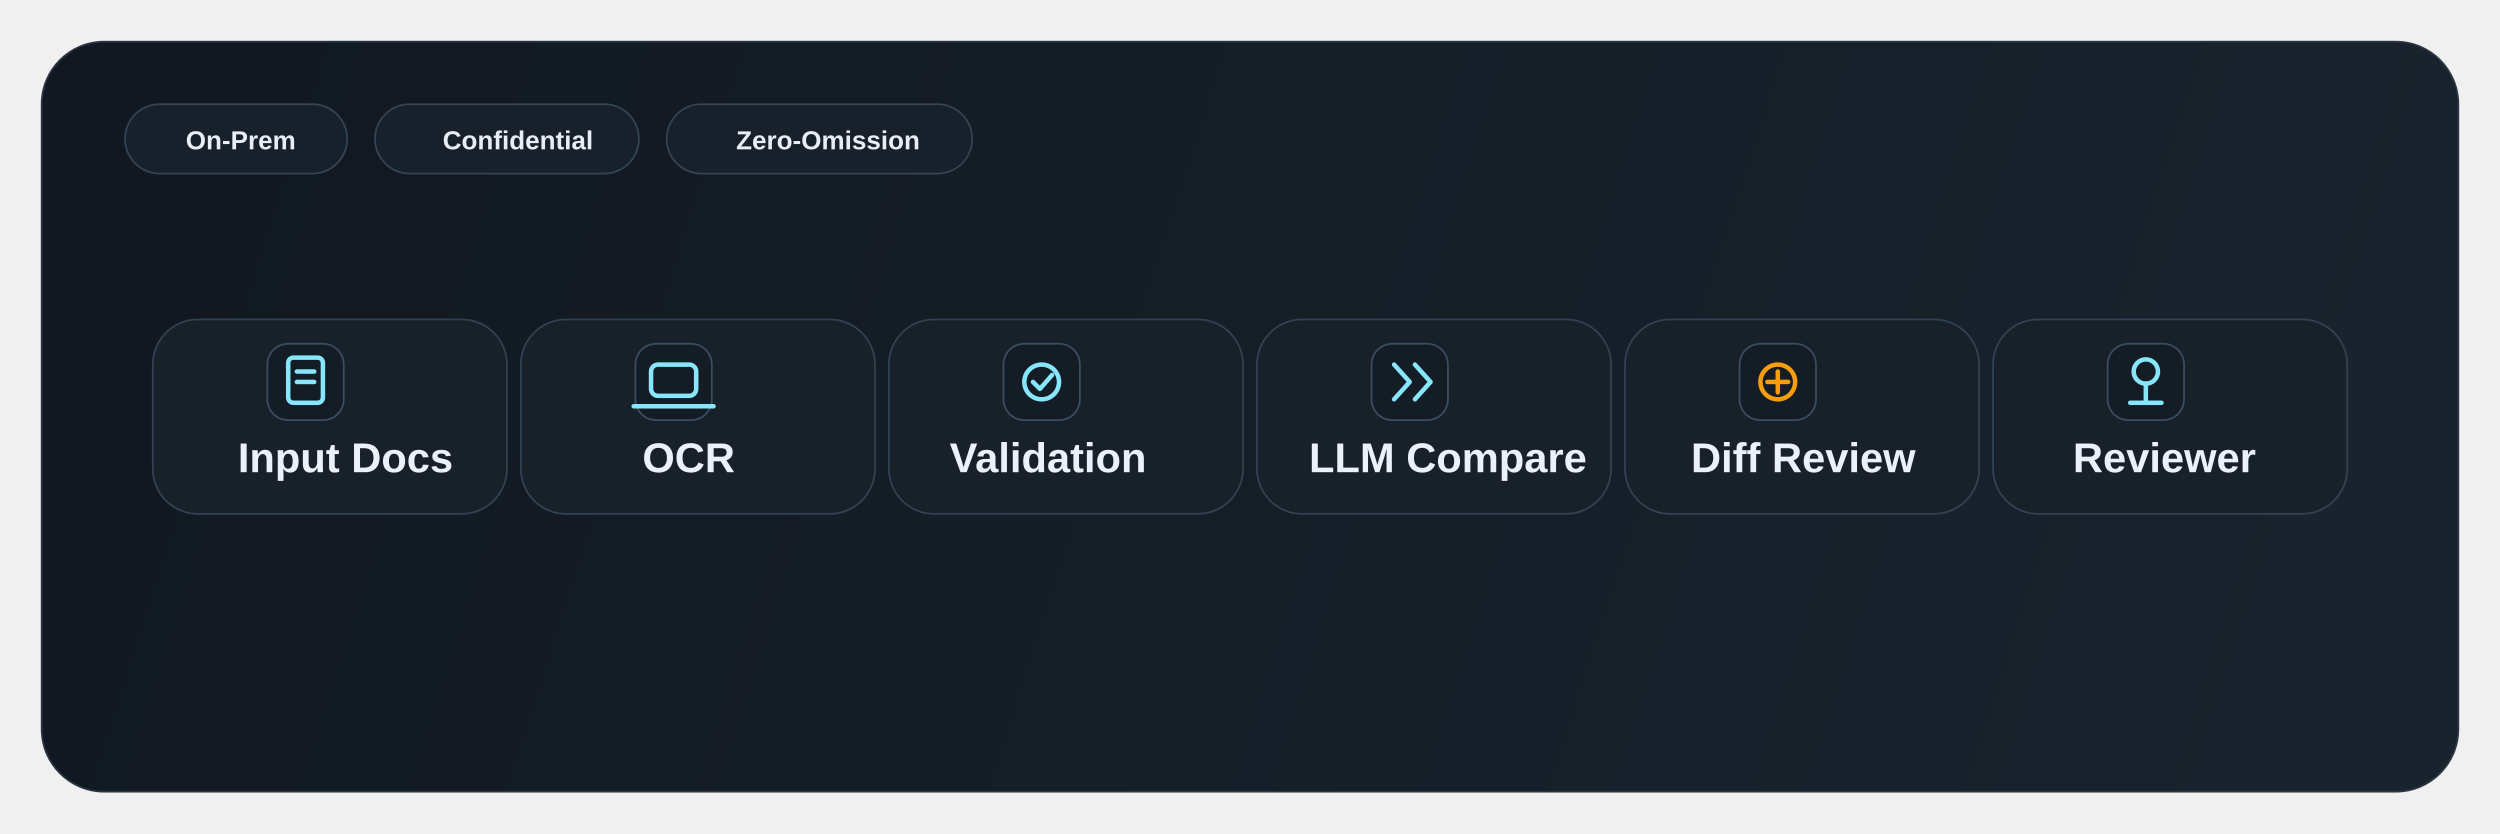
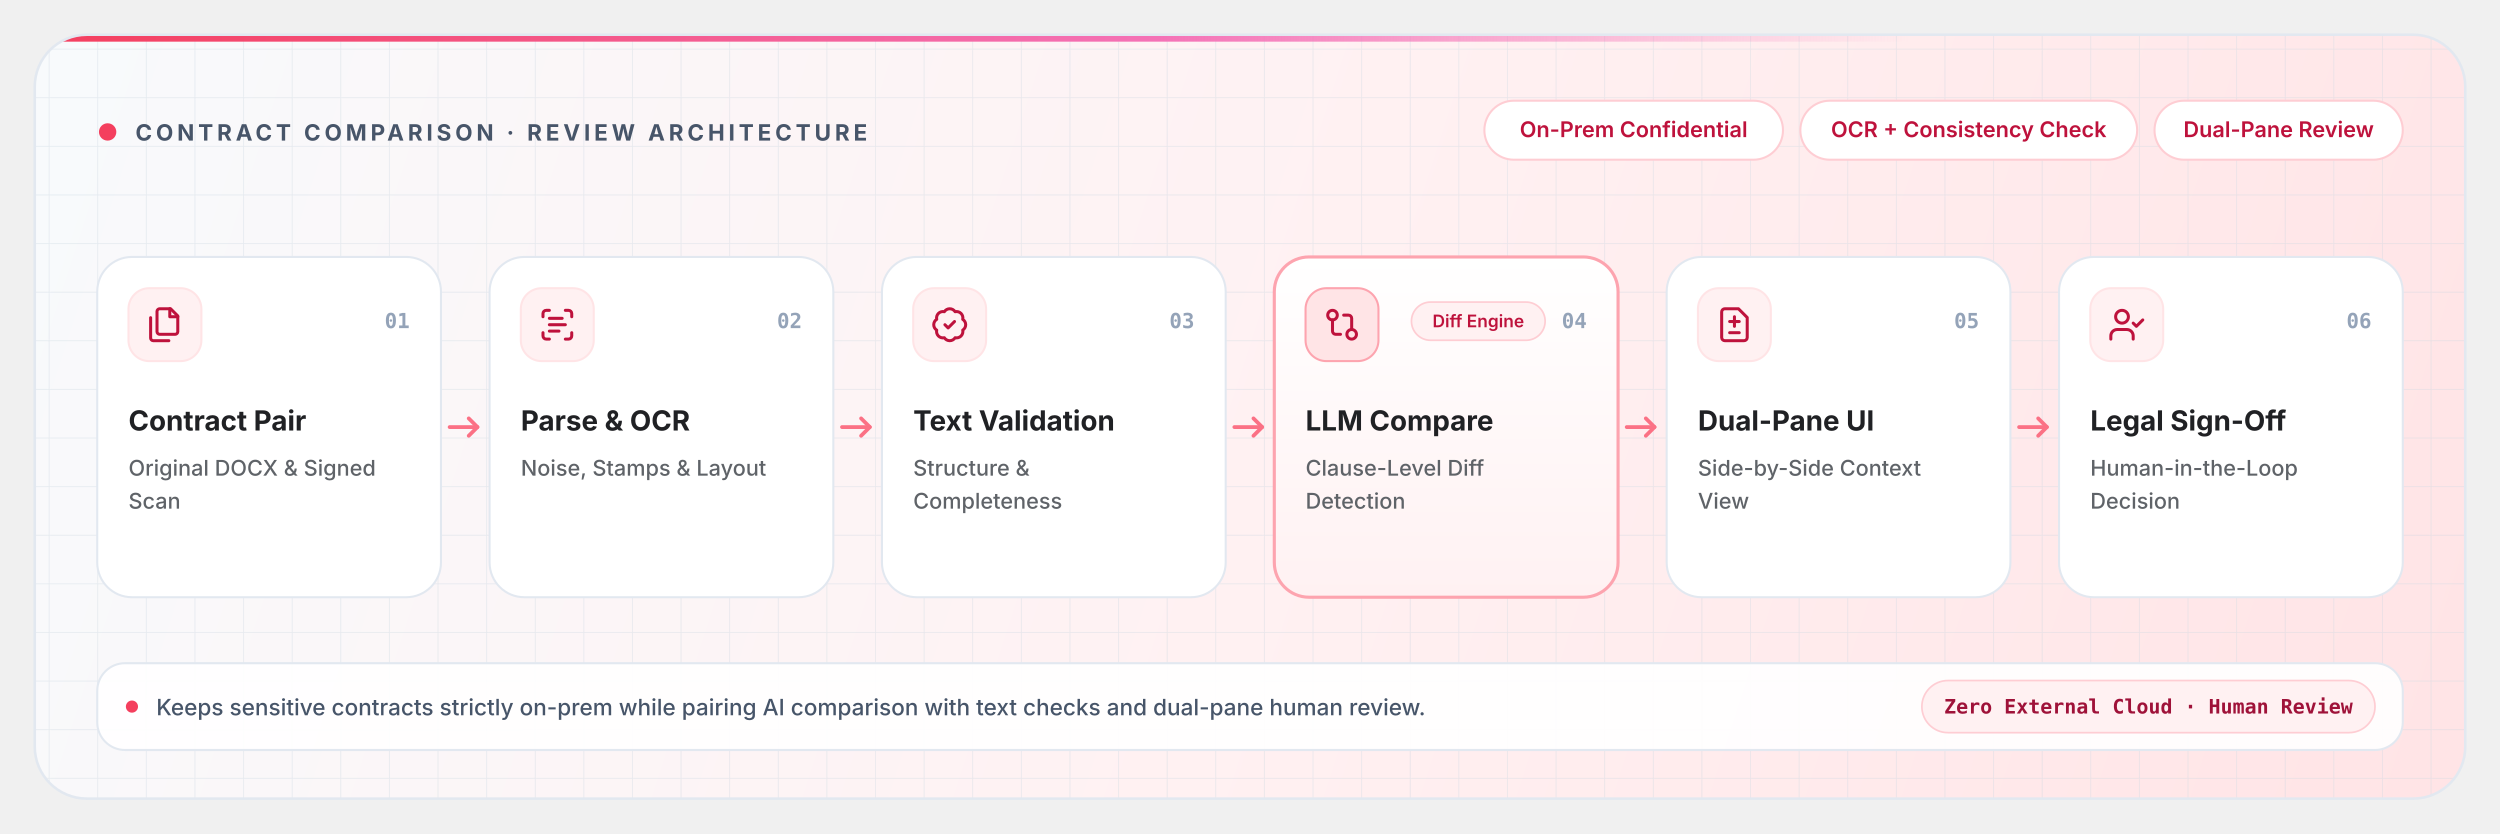
<svg xmlns="http://www.w3.org/2000/svg" width="1440" height="480" viewBox="0 0 1440 480" fill="none">
  <defs>
-     <linearGradient id="bg" x1="120" y1="48" x2="1320" y2="432" gradientUnits="userSpaceOnUse">
-       <stop stop-color="#111821" />
-       <stop offset="1" stop-color="#19232D" />
+     <linearGradient id="bg-legal-contract-comparison" x1="40" y1="20" x2="1400" y2="460" gradientUnits="userSpaceOnUse">
+       <stop stop-color="#F8FAFC" />
+       <stop offset="0.52" stop-color="#FFF1F2" />
+       <stop offset="1" stop-color="#FFE4E6" />
    </linearGradient>
-     <linearGradient id="node" x1="0" y1="0" x2="0" y2="120" gradientUnits="userSpaceOnUse">
-       <stop stop-color="#1E2833" />
-       <stop offset="1" stop-color="#18212A" />
+     <linearGradient id="topbar-legal-contract-comparison" x1="20" y1="20" x2="1100" y2="20" gradientUnits="userSpaceOnUse">
+       <stop stop-color="#F43F5E" />
+       <stop offset="0.6" stop-color="#F472B6" />
+       <stop offset="1" stop-color="#F472B6" stop-opacity="0" />
    </linearGradient>
-     <filter id="glow" x="-20%" y="-40%" width="140%" height="180%">
-       <feGaussianBlur stdDeviation="10" result="blur" />
-       <feMerge>
-         <feMergeNode in="blur" />
-         <feMergeNode in="SourceGraphic" />
-       </feMerge>
-     </filter>
+     <linearGradient id="card-hi-legal-contract-comparison" x1="0" y1="148" x2="0" y2="344" gradientUnits="userSpaceOnUse">
+       <stop stop-color="#FFFFFF" />
+       <stop offset="1" stop-color="#FFF1F2" />
+     </linearGradient>
+     <pattern id="grid-legal-contract-comparison" width="28" height="28" patternUnits="userSpaceOnUse">
+       <path d="M 28 0 L 0 0 0 28" fill="none" stroke="#CBD5E1" stroke-opacity="0.38" stroke-width="1" />
+     </pattern>
+     <clipPath id="panel-legal-contract-comparison">
+       <rect x="20" y="20" width="1400" height="440" rx="30" />
+     </clipPath>
  </defs>
-   <rect x="24" y="24" width="1392" height="432" rx="36" fill="url(#bg)" />
-   <rect x="24" y="24" width="1392" height="432" rx="36" stroke="#2A3643" />
-   <g font-family="Segoe UI, Arial, sans-serif">
-     <rect x="72" y="60" width="128" height="40" rx="20" fill="#18212B" stroke="#344454" />
-     <rect x="216" y="60" width="152" height="40" rx="20" fill="#18212B" stroke="#344454" />
-     <rect x="384" y="60" width="176" height="40" rx="20" fill="#18212B" stroke="#344454" />
-     <text x="107" y="86" fill="#E7EEF6" font-size="15" font-weight="600">On-Prem</text>
-     <text x="255" y="86" fill="#E7EEF6" font-size="15" font-weight="600">Confidential</text>
-     <text x="424" y="86" fill="#E7EEF6" font-size="15" font-weight="600">Zero-Omission</text>
+   <g clip-path="url(#panel-legal-contract-comparison)">
+     <rect x="20" y="20" width="1400" height="440" rx="30" fill="url(#bg-legal-contract-comparison)" />
+     <rect x="20" y="20" width="1400" height="440" fill="url(#grid-legal-contract-comparison)" />
+     <rect x="20" y="20" width="1400" height="4" fill="url(#topbar-legal-contract-comparison)" />
  </g>
-   <g filter="url(#glow)" stroke="#5AD7F7" stroke-width="4" stroke-linecap="round">
-     <path d="M292 240H356" />
-     <path d="M504 240H568" />
-     <path d="M716 240H780" />
-     <path d="M928 240H992" />
-     <path d="M1140 240H1204" />
+   <rect x="20" y="20" width="1400" height="440" rx="30" stroke="#E2E8F0" stroke-width="1.5" />
+   <circle cx="62" cy="76" r="5" fill="#F43F5E" />
+   <text x="78" y="81" font-family="Inter, Segoe UI, Arial, sans-serif" font-size="13" font-weight="700" letter-spacing="2.2" fill="#475569">CONTRACT COMPARISON · REVIEW ARCHITECTURE</text>
+   <rect x="855" y="58" width="172" height="34" rx="17" fill="#FFFFFF" stroke="#FECDD3" stroke-width="1.2" />
+   <text x="941" y="79" text-anchor="middle" font-family="Inter, Segoe UI, Arial, sans-serif" font-size="12.5" font-weight="600" fill="#BE123C">On-Prem Confidential</text>
+   <rect x="1037" y="58" width="194" height="34" rx="17" fill="#FFFFFF" stroke="#FECDD3" stroke-width="1.2" />
+   <text x="1134" y="79" text-anchor="middle" font-family="Inter, Segoe UI, Arial, sans-serif" font-size="12.5" font-weight="600" fill="#BE123C">OCR + Consistency Check</text>
+   <rect x="1241" y="58" width="143" height="34" rx="17" fill="#FFFFFF" stroke="#FECDD3" stroke-width="1.2" />
+   <text x="1312.5" y="79" text-anchor="middle" font-family="Inter, Segoe UI, Arial, sans-serif" font-size="12.5" font-weight="600" fill="#BE123C">Dual-Pane Review</text>
+   <g>
+     <rect x="56" y="148" width="198" height="196" rx="20" fill="#FFFFFF" stroke="#E2E8F0" stroke-width="1.2" />
+     <rect x="74" y="166" width="42" height="42" rx="12" fill="#FFF1F2" stroke="#FFE4E6" stroke-width="1.2" />
+     <g transform="translate(84 176) scale(0.92)" fill="none" stroke="#BE123C" stroke-width="1.9" stroke-linecap="round" stroke-linejoin="round">
+       <path d="M15.5 2H8.6c-.4 0-.8.2-1.1.5-.3.3-.5.7-.5 1.1v12.8c0 .4.2.8.5 1.1.3.3.7.5 1.1.5h9.8c.4 0 .8-.2 1.1-.5.3-.3.5-.7.5-1.1V6.5L15.5 2z" />
+       <path d="M3 7.6v12.8c0 .4.2.8.5 1.1.3.3.7.5 1.1.5h9.8" />
+       <path d="M15 2v5h5" />
+     </g>
+     <text x="236" y="189" text-anchor="end" font-family="ui-monospace, SFMono-Regular, Menlo, Consolas, monospace" font-size="12" font-weight="600" fill="#94A3B8">01</text>
+     <text x="74" y="248" font-family="Inter, Segoe UI, Arial, sans-serif" font-size="16" font-weight="700" fill="#202124">Contract Pair</text>
+     <text x="74" y="274" font-family="Inter, Segoe UI, Arial, sans-serif" font-size="12.5" font-weight="500" fill="#5F6368">Original DOCX &amp; Signed</text>
+     <text x="74" y="293" font-family="Inter, Segoe UI, Arial, sans-serif" font-size="12.5" font-weight="500" fill="#5F6368">Scan</text>
  </g>
-   <g fill="#5AD7F7">
-     <path d="M356 240L343 232V248L356 240Z" />
-     <path d="M568 240L555 232V248L568 240Z" />
-     <path d="M780 240L767 232V248L780 240Z" />
-     <path d="M992 240L979 232V248L992 240Z" />
-     <path d="M1204 240L1191 232V248L1204 240Z" />
+   <g stroke="#FB7185" stroke-width="2.2" stroke-linecap="round" stroke-linejoin="round">
+     <path d="M259 246H275" />
+     <path d="M270 241L275 246L270 251" fill="none" />
  </g>
-   <g fill="url(#node)" stroke="#334252">
-     <rect x="88" y="184" width="204" height="112" rx="26" />
-     <rect x="300" y="184" width="204" height="112" rx="26" />
-     <rect x="512" y="184" width="204" height="112" rx="26" />
-     <rect x="724" y="184" width="204" height="112" rx="26" />
-     <rect x="936" y="184" width="204" height="112" rx="26" />
-     <rect x="1148" y="184" width="204" height="112" rx="26" />
+   <g>
+     <rect x="282" y="148" width="198" height="196" rx="20" fill="#FFFFFF" stroke="#E2E8F0" stroke-width="1.2" />
+     <rect x="300" y="166" width="42" height="42" rx="12" fill="#FFF1F2" stroke="#FFE4E6" stroke-width="1.2" />
+     <g transform="translate(310 176) scale(0.92)" fill="none" stroke="#BE123C" stroke-width="1.9" stroke-linecap="round" stroke-linejoin="round">
+       <path d="M3 7V5a2 2 0 0 1 2-2h2" />
+       <path d="M17 3h2a2 2 0 0 1 2 2v2" />
+       <path d="M21 17v2a2 2 0 0 1-2 2h-2" />
+       <path d="M7 21H5a2 2 0 0 1-2-2v-2" />
+       <path d="M7 8h8" />
+       <path d="M7 12h10" />
+       <path d="M7 16h6" />
+     </g>
+     <text x="462" y="189" text-anchor="end" font-family="ui-monospace, SFMono-Regular, Menlo, Consolas, monospace" font-size="12" font-weight="600" fill="#94A3B8">02</text>
+     <text x="300" y="248" font-family="Inter, Segoe UI, Arial, sans-serif" font-size="16" font-weight="700" fill="#202124">Parse &amp; OCR</text>
+     <text x="300" y="274" font-family="Inter, Segoe UI, Arial, sans-serif" font-size="12.5" font-weight="500" fill="#5F6368">Noise, Stamps &amp; Layout</text>
  </g>
-   <g fill="#141C25" stroke="#3A4E62">
-     <rect x="154" y="198" width="44" height="44" rx="12" />
-     <rect x="366" y="198" width="44" height="44" rx="12" />
-     <rect x="578" y="198" width="44" height="44" rx="12" />
-     <rect x="790" y="198" width="44" height="44" rx="12" />
-     <rect x="1002" y="198" width="44" height="44" rx="12" />
-     <rect x="1214" y="198" width="44" height="44" rx="12" />
+   <g stroke="#FB7185" stroke-width="2.2" stroke-linecap="round" stroke-linejoin="round">
+     <path d="M485 246H501" />
+     <path d="M496 241L501 246L496 251" fill="none" />
  </g>
-   <g fill="none" stroke="#87E6FB" stroke-width="2.6" stroke-linecap="round" stroke-linejoin="round">
-     <rect x="166" y="206" width="20" height="26" rx="3" />
-     <path d="M171 214H181M171 220H181" />
-     <rect x="375" y="210" width="26" height="18" rx="4" />
-     <path d="M365 234H411" />
-     <circle cx="600" cy="220" r="10" />
-     <path d="M595 220L599 224L606 216" />
-     <path d="M803 210L812 220L803 230" />
-     <path d="M815 210L824 220L815 230" />
-     <circle cx="1024" cy="220" r="10" stroke="#F59E0B" />
-     <path d="M1018 220H1030M1024 214V226" stroke="#F59E0B" />
-     <circle cx="1236" cy="214" r="7" />
-     <path d="M1236 221V232" />
-     <path d="M1227 232H1245" />
+   <g>
+     <rect x="508" y="148" width="198" height="196" rx="20" fill="#FFFFFF" stroke="#E2E8F0" stroke-width="1.2" />
+     <rect x="526" y="166" width="42" height="42" rx="12" fill="#FFF1F2" stroke="#FFE4E6" stroke-width="1.2" />
+     <g transform="translate(536 176) scale(0.92)" fill="none" stroke="#BE123C" stroke-width="1.9" stroke-linecap="round" stroke-linejoin="round">
+       <path d="M3.85 8.62a4 4 0 0 1 4.78-4.77 4 4 0 0 1 6.74 0 4 4 0 0 1 4.78 4.78 4 4 0 0 1 0 6.74 4 4 0 0 1-4.77 4.78 4 4 0 0 1-6.75 0 4 4 0 0 1-4.78-4.77 4 4 0 0 1 0-6.76Z" />
+       <path d="m9 12 2 2 4-4" />
+     </g>
+     <text x="688" y="189" text-anchor="end" font-family="ui-monospace, SFMono-Regular, Menlo, Consolas, monospace" font-size="12" font-weight="600" fill="#94A3B8">03</text>
+     <text x="526" y="248" font-family="Inter, Segoe UI, Arial, sans-serif" font-size="16" font-weight="700" fill="#202124">Text Validation</text>
+     <text x="526" y="274" font-family="Inter, Segoe UI, Arial, sans-serif" font-size="12.5" font-weight="500" fill="#5F6368">Structure &amp;</text>
+     <text x="526" y="293" font-family="Inter, Segoe UI, Arial, sans-serif" font-size="12.5" font-weight="500" fill="#5F6368">Completeness</text>
  </g>
-   <g font-family="Segoe UI, Arial, sans-serif" fill="#EAF1F8" font-size="24" font-weight="700">
-     <text x="137" y="272">Input Docs</text>
-     <text x="370" y="272">OCR</text>
-     <text x="547" y="272">Validation</text>
-     <text x="754" y="272">LLM Compare</text>
-     <text x="974" y="272">Diff Review</text>
-     <text x="1194" y="272">Reviewer</text>
+   <g stroke="#FB7185" stroke-width="2.2" stroke-linecap="round" stroke-linejoin="round">
+     <path d="M711 246H727" />
+     <path d="M722 241L727 246L722 251" fill="none" />
  </g>
+   <g>
+     <rect x="734" y="148" width="198" height="196" rx="20" fill="url(#card-hi-legal-contract-comparison)" stroke="#FDA4AF" stroke-width="1.8" />
+     <rect x="752" y="166" width="42" height="42" rx="12" fill="#FFE4E6" stroke="#FDA4AF" stroke-width="1.2" />
+     <g transform="translate(762 176) scale(0.92)" fill="none" stroke="#BE123C" stroke-width="1.9" stroke-linecap="round" stroke-linejoin="round">
+       <circle cx="18" cy="18" r="3" />
+       <circle cx="6" cy="6" r="3" />
+       <path d="M13 6h3a2 2 0 0 1 2 2v7" />
+       <path d="M11 18H8a2 2 0 0 1-2-2V9" />
+     </g>
+     <rect x="813" y="174" width="77" height="22" rx="11" fill="#FFF1F2" stroke="#FECDD3" stroke-width="1" />
+     <text x="851.5" y="188.5" text-anchor="middle" font-family="Inter, Segoe UI, Arial, sans-serif" font-size="10" font-weight="600" fill="#BE123C">Diff Engine</text>
+     <text x="914" y="189" text-anchor="end" font-family="ui-monospace, SFMono-Regular, Menlo, Consolas, monospace" font-size="12" font-weight="600" fill="#94A3B8">04</text>
+     <text x="752" y="248" font-family="Inter, Segoe UI, Arial, sans-serif" font-size="16" font-weight="700" fill="#202124">LLM Compare</text>
+     <text x="752" y="274" font-family="Inter, Segoe UI, Arial, sans-serif" font-size="12.5" font-weight="500" fill="#5F6368">Clause-Level Diff</text>
+     <text x="752" y="293" font-family="Inter, Segoe UI, Arial, sans-serif" font-size="12.5" font-weight="500" fill="#5F6368">Detection</text>
+   </g>
+   <g stroke="#FB7185" stroke-width="2.2" stroke-linecap="round" stroke-linejoin="round">
+     <path d="M937 246H953" />
+     <path d="M948 241L953 246L948 251" fill="none" />
+   </g>
+   <g>
+     <rect x="960" y="148" width="198" height="196" rx="20" fill="#FFFFFF" stroke="#E2E8F0" stroke-width="1.2" />
+     <rect x="978" y="166" width="42" height="42" rx="12" fill="#FFF1F2" stroke="#FFE4E6" stroke-width="1.2" />
+     <g transform="translate(988 176) scale(0.92)" fill="none" stroke="#BE123C" stroke-width="1.9" stroke-linecap="round" stroke-linejoin="round">
+       <path d="M14.5 2H6a2 2 0 0 0-2 2v16a2 2 0 0 0 2 2h12a2 2 0 0 0 2-2V7.5L14.5 2z" />
+       <path d="M12 13V7" />
+       <path d="M9 10h6" />
+       <path d="M9 17h6" />
+     </g>
+     <text x="1140" y="189" text-anchor="end" font-family="ui-monospace, SFMono-Regular, Menlo, Consolas, monospace" font-size="12" font-weight="600" fill="#94A3B8">05</text>
+     <text x="978" y="248" font-family="Inter, Segoe UI, Arial, sans-serif" font-size="16" font-weight="700" fill="#202124">Dual-Pane UI</text>
+     <text x="978" y="274" font-family="Inter, Segoe UI, Arial, sans-serif" font-size="12.5" font-weight="500" fill="#5F6368">Side-by-Side Context</text>
+     <text x="978" y="293" font-family="Inter, Segoe UI, Arial, sans-serif" font-size="12.5" font-weight="500" fill="#5F6368">View</text>
+   </g>
+   <g stroke="#FB7185" stroke-width="2.2" stroke-linecap="round" stroke-linejoin="round">
+     <path d="M1163 246H1179" />
+     <path d="M1174 241L1179 246L1174 251" fill="none" />
+   </g>
+   <g>
+     <rect x="1186" y="148" width="198" height="196" rx="20" fill="#FFFFFF" stroke="#E2E8F0" stroke-width="1.2" />
+     <rect x="1204" y="166" width="42" height="42" rx="12" fill="#FFF1F2" stroke="#FFE4E6" stroke-width="1.2" />
+     <g transform="translate(1214 176) scale(0.92)" fill="none" stroke="#BE123C" stroke-width="1.9" stroke-linecap="round" stroke-linejoin="round">
+       <path d="M16 21v-2a4 4 0 0 0-4-4H6a4 4 0 0 0-4 4v2" />
+       <circle cx="9" cy="7" r="4" />
+       <polyline points="16 11 18 13 22 9" />
+     </g>
+     <text x="1366" y="189" text-anchor="end" font-family="ui-monospace, SFMono-Regular, Menlo, Consolas, monospace" font-size="12" font-weight="600" fill="#94A3B8">06</text>
+     <text x="1204" y="248" font-family="Inter, Segoe UI, Arial, sans-serif" font-size="16" font-weight="700" fill="#202124">Legal Sign-Off</text>
+     <text x="1204" y="274" font-family="Inter, Segoe UI, Arial, sans-serif" font-size="12.5" font-weight="500" fill="#5F6368">Human-in-the-Loop</text>
+     <text x="1204" y="293" font-family="Inter, Segoe UI, Arial, sans-serif" font-size="12.5" font-weight="500" fill="#5F6368">Decision</text>
+   </g>
+   <rect x="56" y="382" width="1328" height="50" rx="16" fill="#FFFFFF" fill-opacity="0.92" stroke="#E2E8F0" stroke-width="1.2" />
+   <circle cx="76" cy="407" r="3.5" fill="#F43F5E" />
+   <text x="90" y="412" font-family="Inter, Segoe UI, Arial, sans-serif" font-size="13" font-weight="500" fill="#475569">Keeps sensitive contracts strictly on-prem while pairing AI comparison with text checks and dual-pane human review.</text>
+   <rect x="1107" y="392" width="261" height="30" rx="15" fill="#FFF1F2" stroke="#FECDD3" stroke-width="1" />
+   <text x="1237.5" y="411" text-anchor="middle" font-family="ui-monospace, SFMono-Regular, Menlo, Consolas, monospace" font-size="11.5" font-weight="600" fill="#9F1239">Zero External Cloud · Human Review</text>
</svg>
